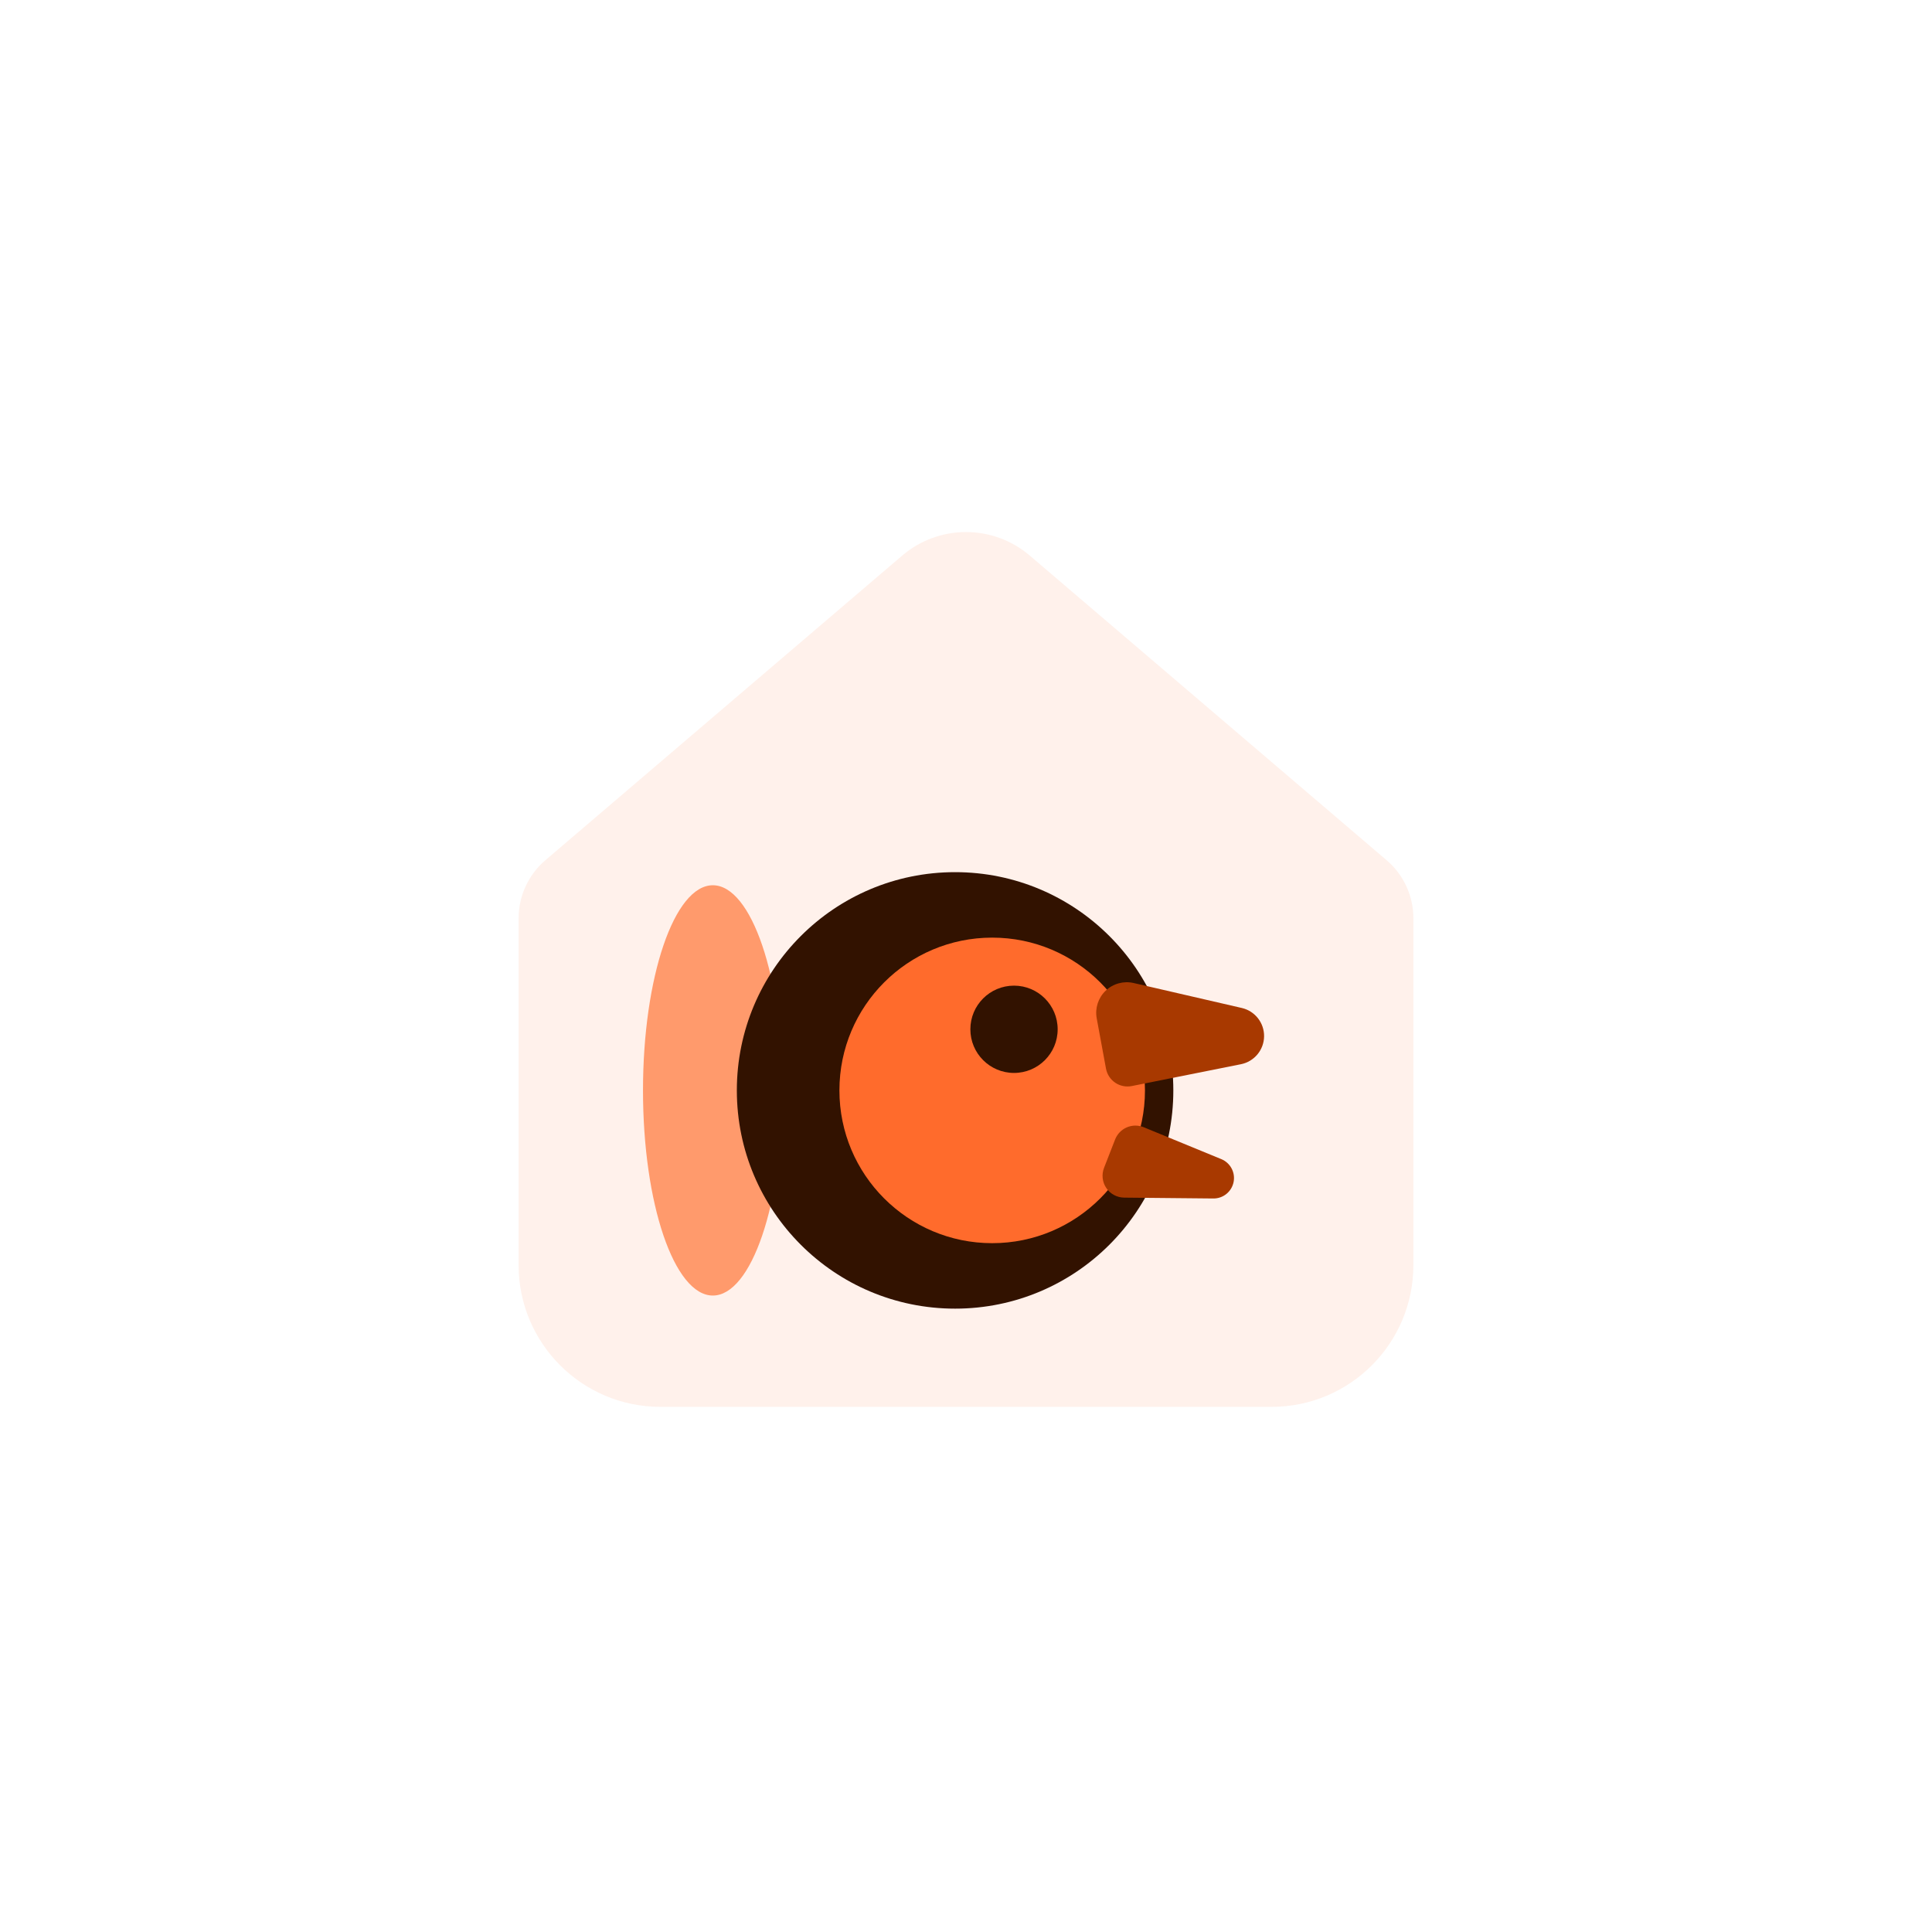
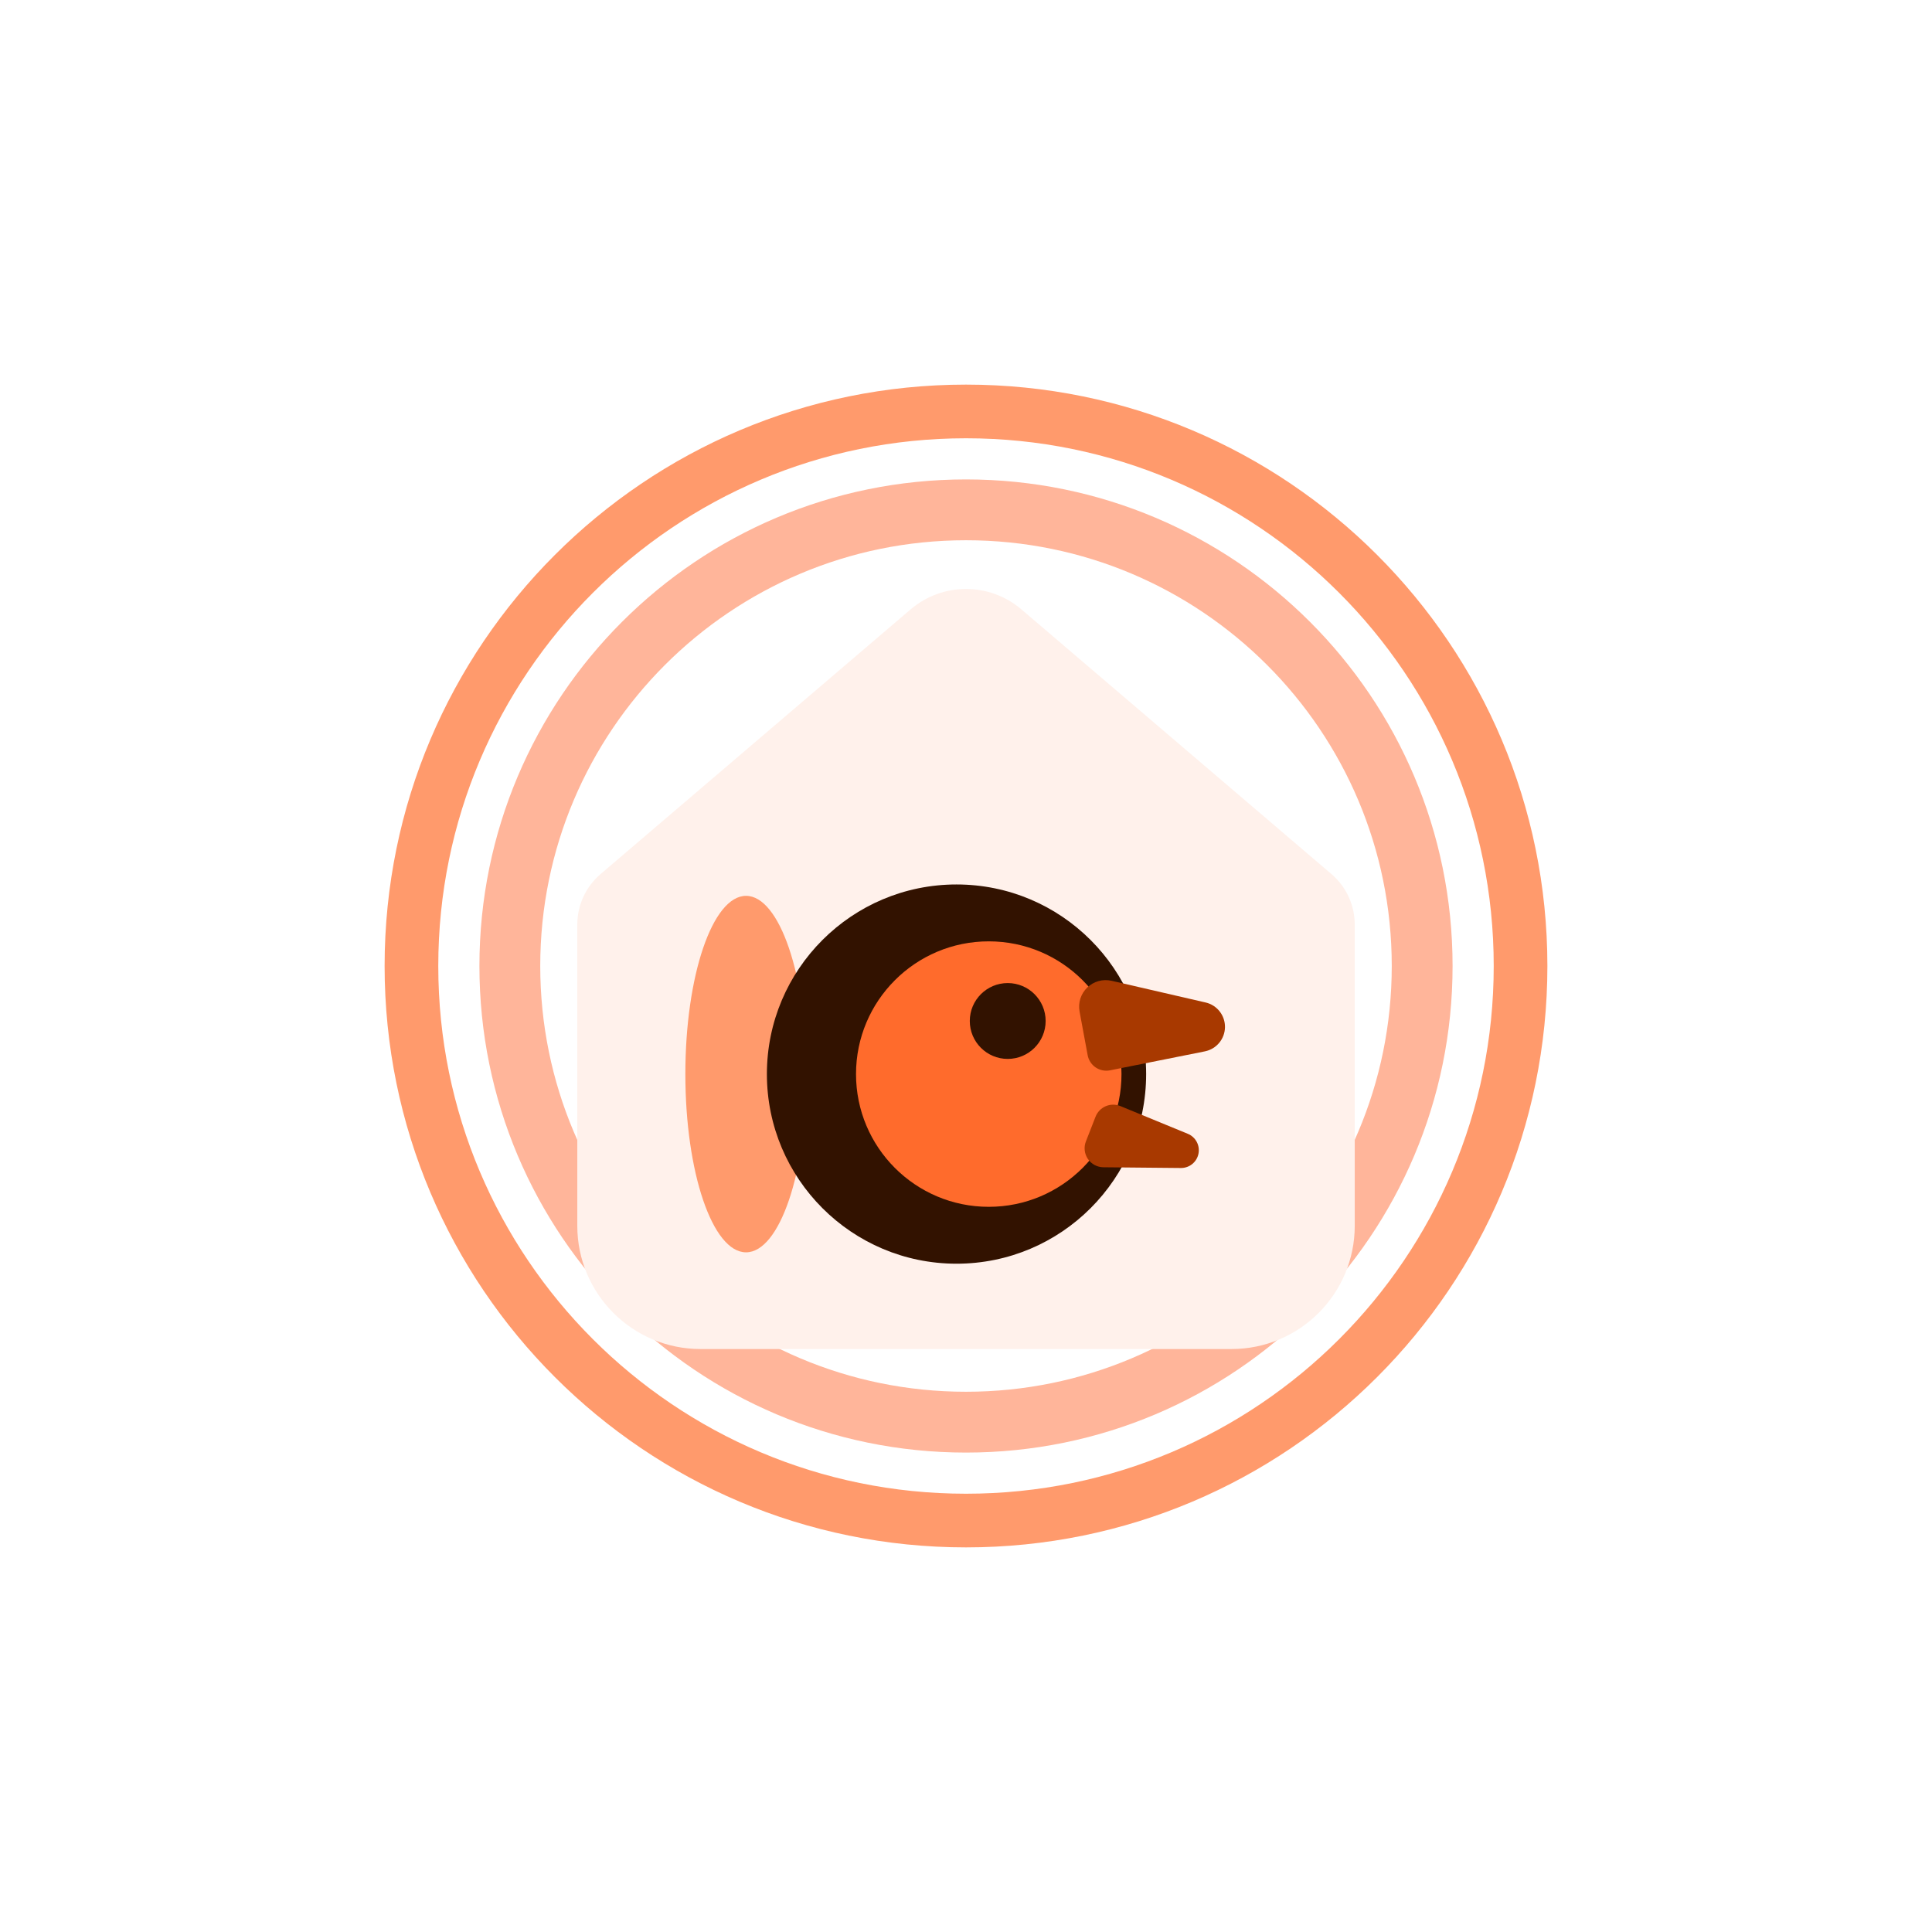
<svg xmlns="http://www.w3.org/2000/svg" viewBox="0 0 108 108" role="img">
-   <path d="M50.435,31.057c2.053,-1.753 5.076,-1.753 7.13,0l19.947,17.029c0.951,0.811 1.498,1.998 1.498,3.248v19.381c0,4.38 -3.55,7.93 -7.93,7.93h-34.16c-4.38,0 -7.93,-3.55 -7.93,-7.93v-19.381c0,-1.25 0.548,-2.436 1.498,-3.248z" fill="#FFF1EB" />
-   <path d="M39.848,49.486c2.156,0 3.904,5.134 3.904,11.468c0,6.334 -1.748,11.468 -3.904,11.468c-2.156,0 -3.904,-5.134 -3.904,-11.468c0,-6.334 1.748,-11.468 3.904,-11.468z" fill="#FF9A6C" />
-   <path d="M41.19,60.954c0,-6.738 5.462,-12.2 12.2,-12.2c6.738,0 12.2,5.462 12.2,12.2c0,6.738 -5.462,12.2 -12.2,12.2c-6.738,0 -12.2,-5.462 -12.2,-12.2z" fill="#321200" />
-   <path d="M46.924,60.954c0,-4.717 3.823,-8.54 8.54,-8.54c4.717,0 8.54,3.823 8.54,8.54c0,4.717 -3.823,8.54 -8.54,8.54c-4.717,0 -8.54,-3.823 -8.54,-8.54z" fill="#FF6B2C" />
-   <path d="M61.307,56.927c-0.105,-0.566 0.083,-1.147 0.498,-1.545c0.416,-0.398 1.004,-0.56 1.565,-0.431l6.049,1.396c0.737,0.171 1.255,0.833 1.244,1.59c-0.011,0.757 -0.549,1.403 -1.291,1.553l-6.106,1.221c-0.32,0.064 -0.653,-0.003 -0.924,-0.186c-0.271,-0.183 -0.456,-0.467 -0.516,-0.788zM62.334,63.699c0.119,-0.305 0.355,-0.55 0.656,-0.679c0.301,-0.129 0.641,-0.131 0.944,-0.007l4.34,1.784c0.506,0.209 0.793,0.747 0.684,1.283c-0.109,0.536 -0.582,0.921 -1.129,0.916l-4.987,-0.048c-0.401,-0.004 -0.774,-0.204 -0.999,-0.536c-0.225,-0.332 -0.272,-0.753 -0.127,-1.126z" fill="#A83900" />
-   <path d="M54.244,57.538c0,-1.348 1.092,-2.44 2.44,-2.44c1.348,0 2.44,1.092 2.44,2.44c0,1.348 -1.092,2.44 -2.44,2.44c-1.348,0 -2.44,-1.092 -2.44,-2.44z" fill="#321200" />
+   <path d="M26.8,54c0,-15.022 12.178,-27.2 27.2,-27.2c15.022,0 27.2,12.178 27.2,27.2c0,15.022 -12.178,27.2 -27.2,27.2c-15.022,0 -27.2,-12.178 -27.2,-27.2zM54,77.8c13.144,0 23.8,-10.656 23.8,-23.8c0,-13.144 -10.656,-23.8 -23.8,-23.8c-13.144,0 -23.8,10.656 -23.8,23.8c0,13.144 10.656,23.8 23.8,23.8z" fill="#FFB59A" />
+   <path d="M21.5,54c0,-17.949 14.551,-32.5 32.5,-32.5c17.949,0 32.5,14.551 32.5,32.5c0,17.949 -14.551,32.5 -32.5,32.5c-17.949,0 -32.5,-14.551 -32.5,-32.5zM54,83.5c16.292,0 29.5,-13.208 29.5,-29.5c0,-16.292 -13.208,-29.5 -29.5,-29.5c-16.292,0 -29.5,13.208 -29.5,29.5c0,16.292 13.208,29.5 29.5,29.5z" fill="#FF9A6C" />
+   <path d="M50.903,34.066c1.784,-1.523 4.411,-1.523 6.195,0l17.331,14.795c0.826,0.705 1.302,1.736 1.302,2.822v16.839c0,3.805 -3.085,6.89 -6.89,6.89h-29.68c-3.805,0 -6.89,-3.085 -6.89,-6.89v-16.839c0,-1.086 0.476,-2.117 1.302,-2.822z" fill="#FFF1EB" />
+   <path d="M41.704,50.078c1.873,0 3.392,4.461 3.392,9.964c0,5.503 -1.519,9.964 -3.392,9.964c-1.873,0 -3.392,-4.461 -3.392,-9.964c0,-5.503 1.519,-9.964 3.392,-9.964z" fill="#FF9A6C" />
+   <path d="M42.87,60.042c0,-5.854 4.746,-10.6 10.6,-10.6c5.854,0 10.6,4.746 10.6,10.6c0,5.854 -4.746,10.6 -10.6,10.6c-5.854,0 -10.6,-4.746 -10.6,-10.6z" fill="#321200" />
+   <path d="M47.852,60.042c0,-4.098 3.322,-7.42 7.42,-7.42c4.098,0 7.42,3.322 7.42,7.42c0,4.098 -3.322,7.42 -7.42,7.42c-4.098,0 -7.42,-3.322 -7.42,-7.42z" fill="#FF6B2C" />
+   <path d="M60.348,56.543c-0.091,-0.492 0.072,-0.996 0.433,-1.342c0.361,-0.346 0.872,-0.486 1.36,-0.374l5.255,1.213c0.641,0.149 1.091,0.724 1.081,1.382c-0.01,0.658 -0.477,1.219 -1.121,1.349l-5.305,1.061c-0.278,0.056 -0.567,-0.002 -0.802,-0.161c-0.235,-0.159 -0.397,-0.406 -0.448,-0.685zM61.241,62.427c0.103,-0.265 0.309,-0.478 0.57,-0.59c0.262,-0.112 0.557,-0.114 0.82,-0.006l3.77,1.55c0.439,0.182 0.689,0.649 0.594,1.115c-0.094,0.466 -0.506,0.8 -0.981,0.796l-4.333,-0.041c-0.348,-0.003 -0.672,-0.177 -0.868,-0.465c-0.195,-0.288 -0.237,-0.654 -0.111,-0.978z" fill="#A83900" />
+   <path d="M54.212,57.074c0,-1.171 0.949,-2.12 2.12,-2.12c1.171,0 2.12,0.949 2.12,2.12c0,1.171 -0.949,2.12 -2.12,2.12c-1.171,0 -2.12,-0.949 -2.12,-2.12z" fill="#321200" />
</svg>
